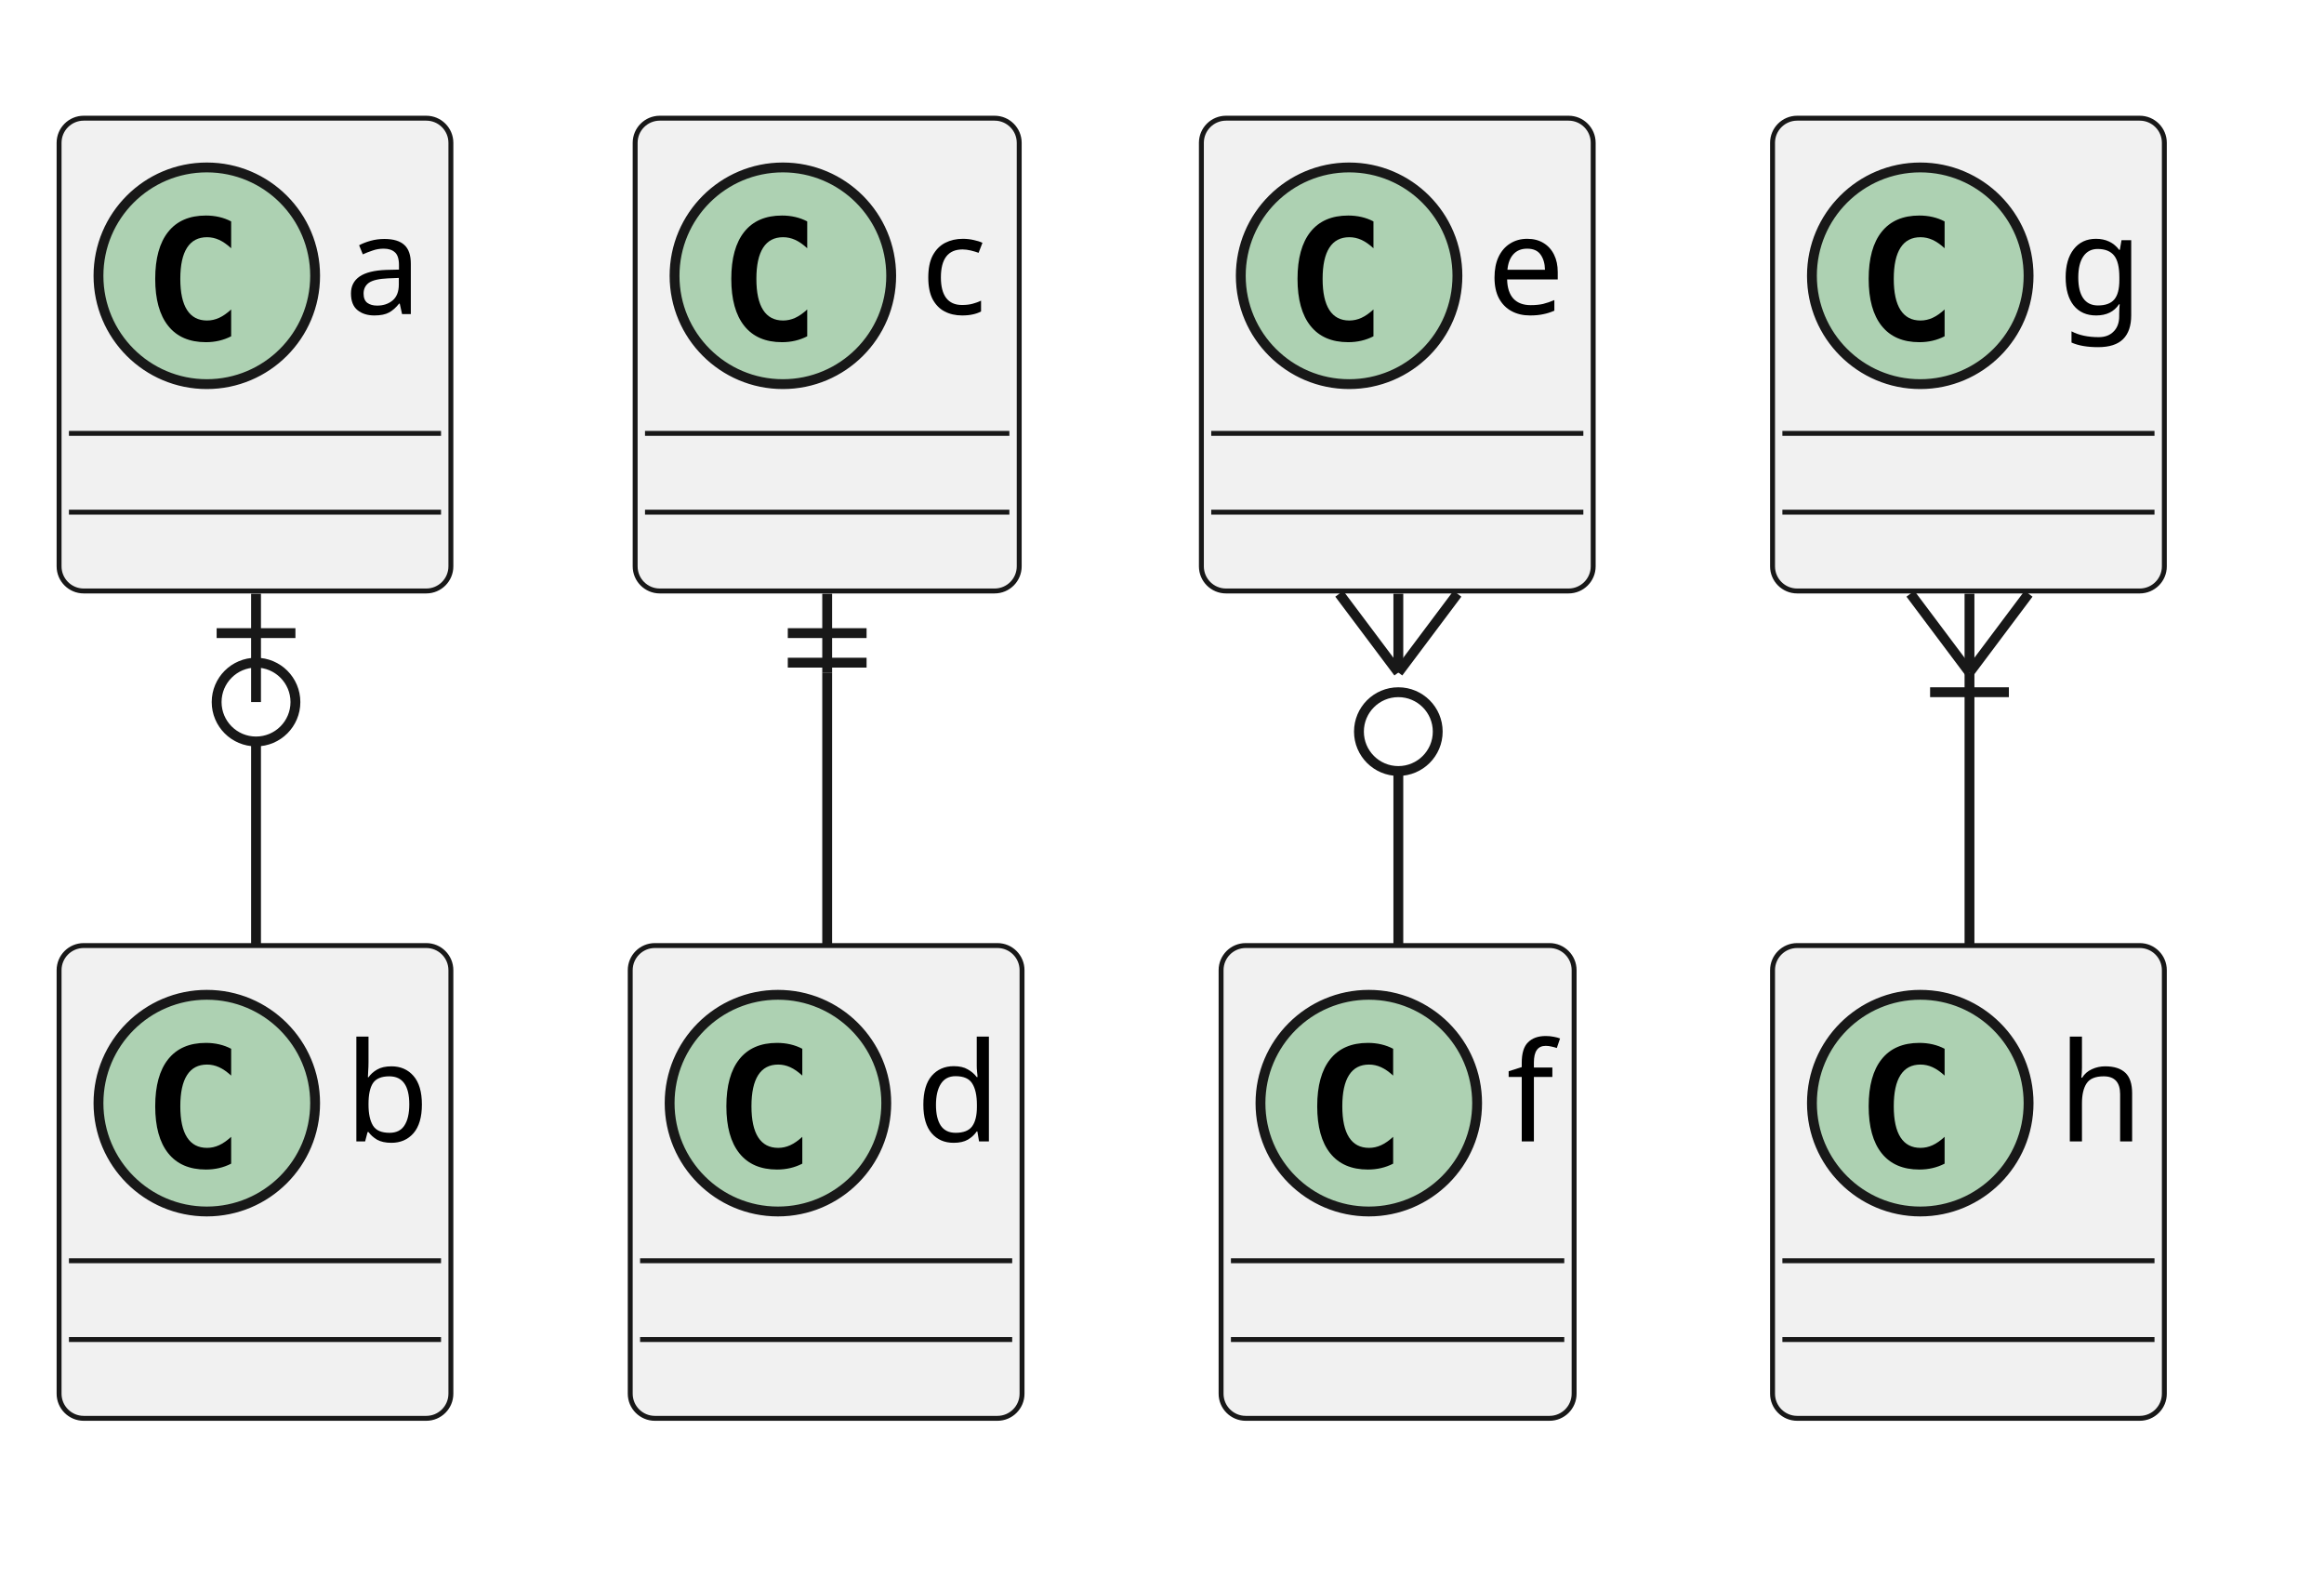
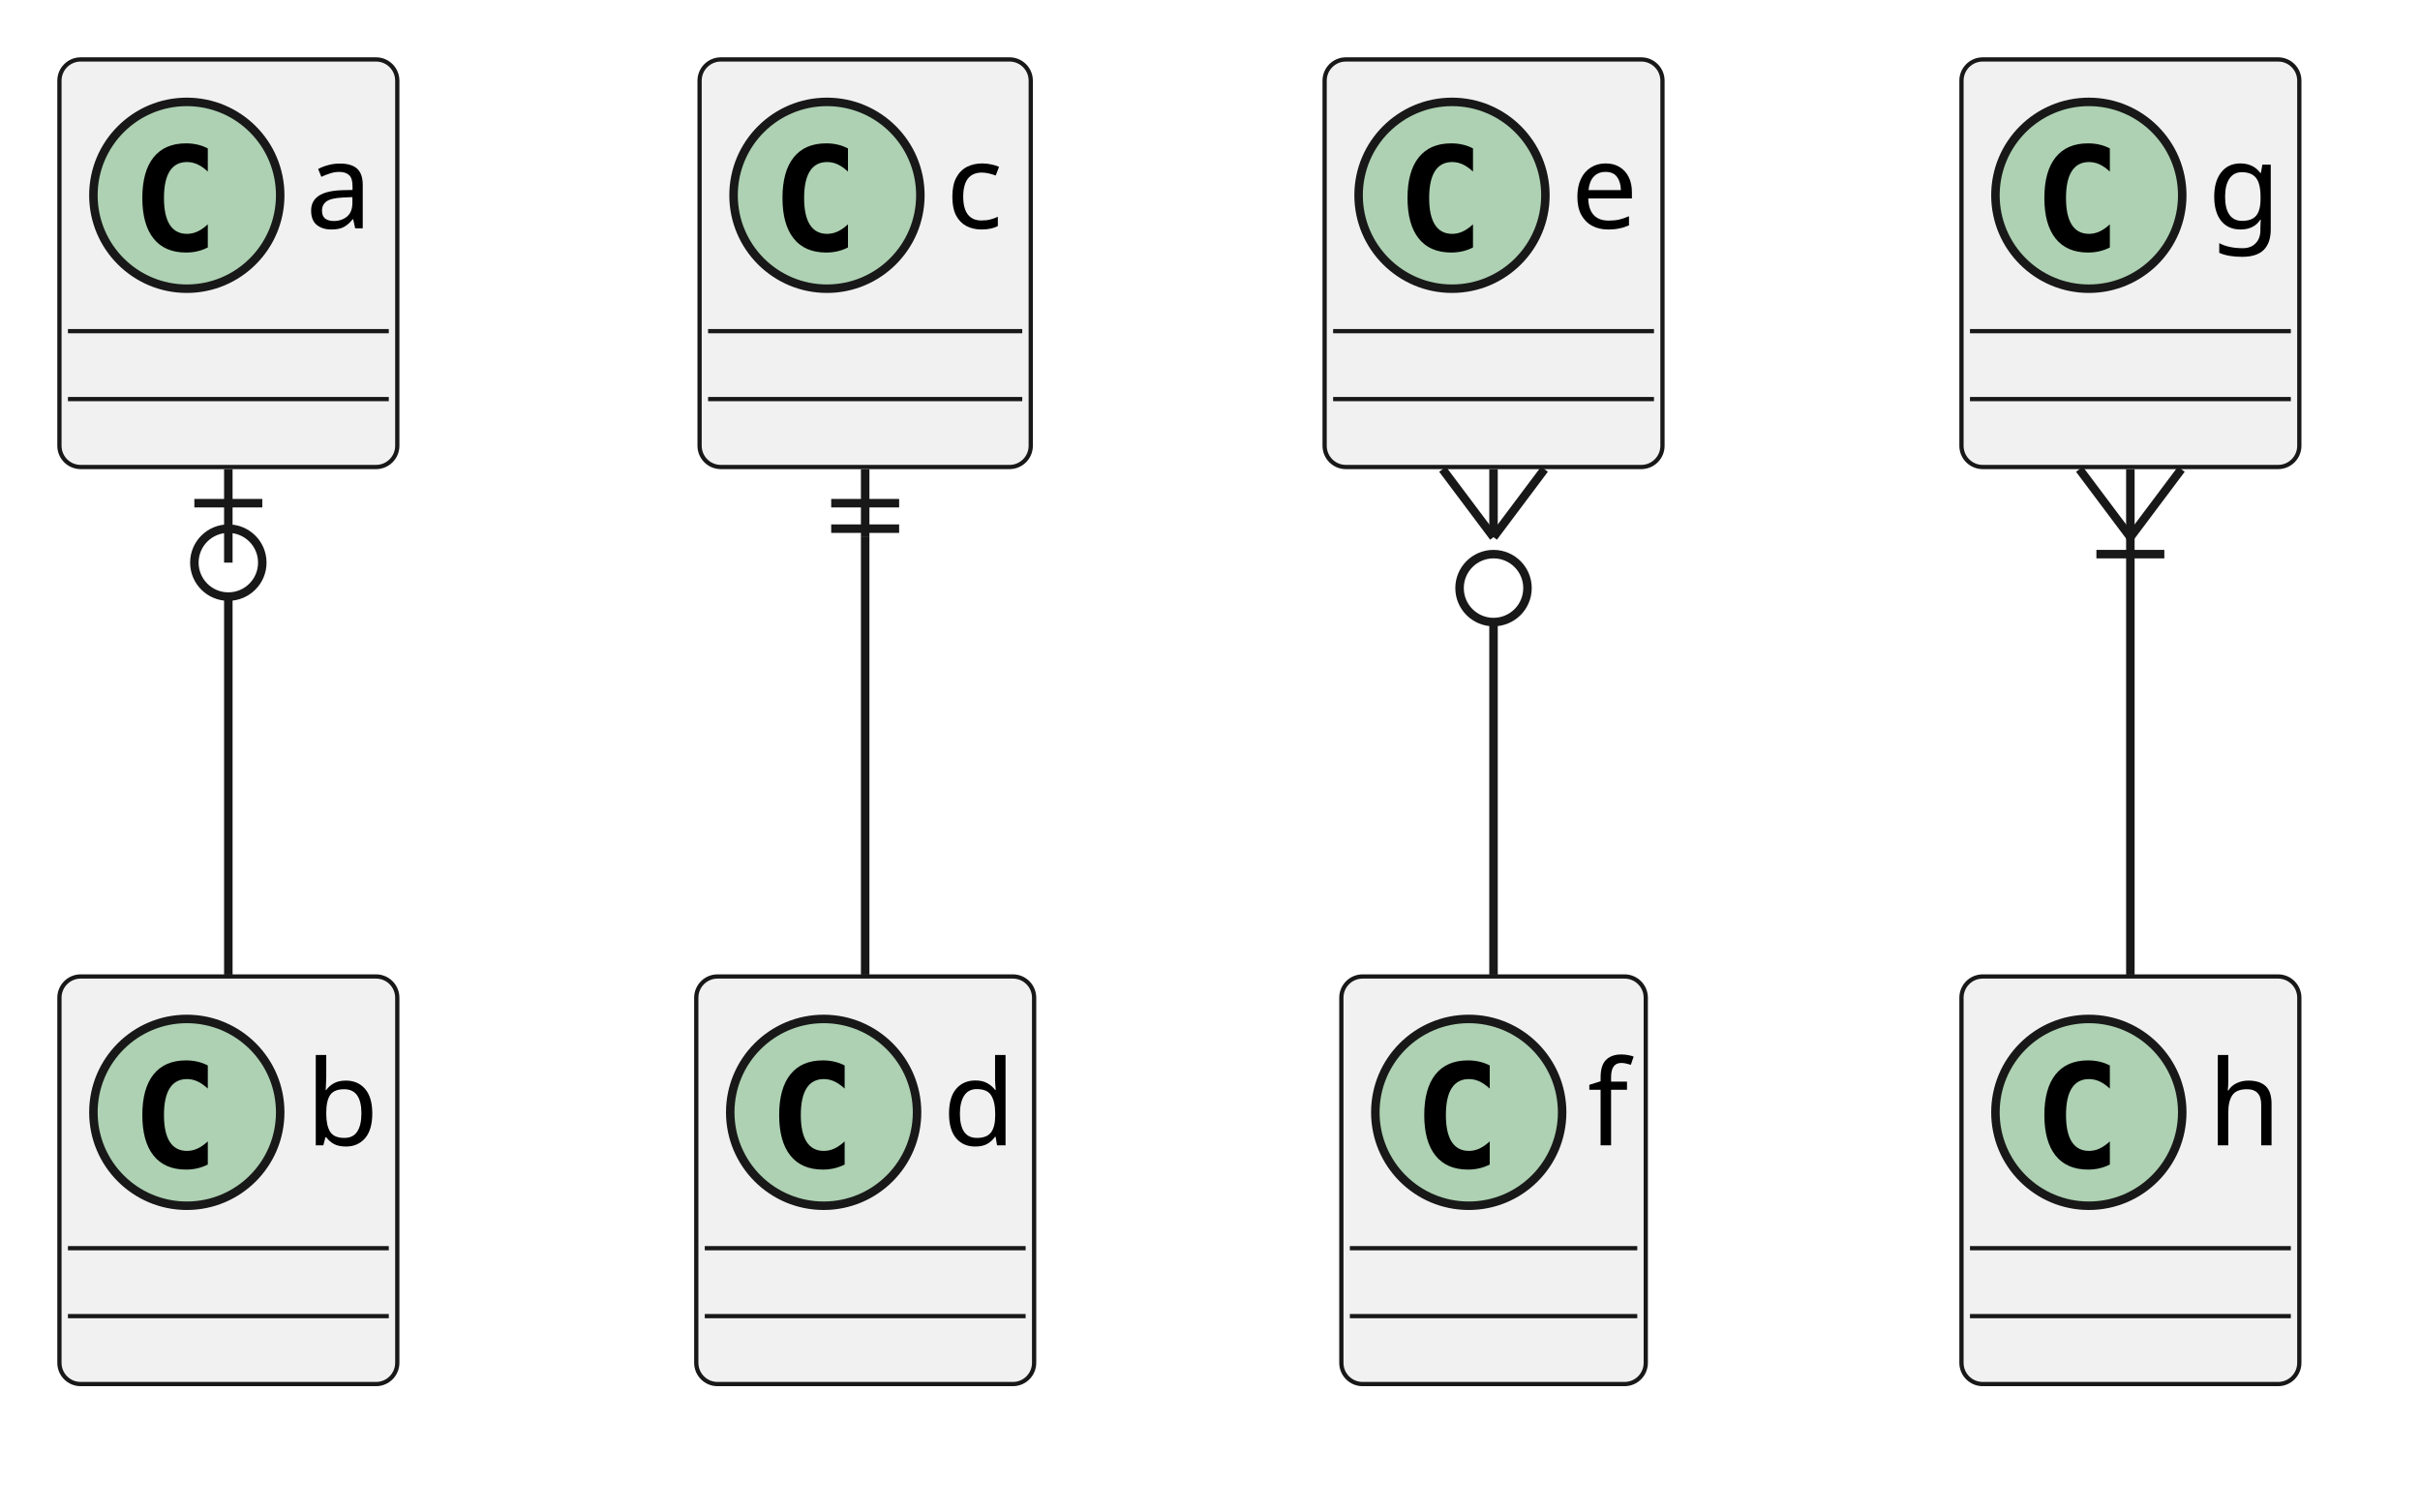
- <svg xmlns="http://www.w3.org/2000/svg" version="1.1" data-diagram-type="CLASS" style="width:236px;height:160px;background:#FFFFFF;" width="236px" height="160px" viewBox="0 0 236 160" zoomAndPan="magnify" preserveAspectRatio="none" contentStyleType="text/css">
+ <svg xmlns="http://www.w3.org/2000/svg" version="1.1" data-diagram-type="CLASS" style="width:285px;height:178px;background:#FFFFFF;" width="285px" height="178px" viewBox="0 0 285 178" zoomAndPan="magnify" preserveAspectRatio="none" contentStyleType="text/css">
  <defs />
  <g font-family="sans-serif" lengthAdjust="spacing">
-     <g class="entity" data-qualified-name="a" id="ent0001" data-source-line="3">
-       <rect x="6" y="12" width="39.787" height="48" fill="#F1F1F1" style="stroke:#181818;stroke-width:0.5;" rx="2.5" ry="2.5" />
-       <ellipse cx="21" cy="28" rx="11" ry="11" fill="#ADD1B2" style="stroke:#181818;stroke-width:1;" />
-       <path d="M23.473,34.143 Q22.892,34.442 22.253,34.591 Q21.614,34.741 20.908,34.741 Q18.401,34.741 17.082,33.089 Q15.762,31.437 15.762,28.316 Q15.762,25.187 17.082,23.535 Q18.401,21.883 20.908,21.883 Q21.614,21.883 22.261,22.032 Q22.909,22.182 23.473,22.48 L23.473,25.203 Q22.842,24.622 22.249,24.352 Q21.655,24.083 21.024,24.083 Q19.68,24.083 18.995,25.149 Q18.31,26.216 18.31,28.316 Q18.31,30.408 18.995,31.474 Q19.68,32.541 21.024,32.541 Q21.655,32.541 22.249,32.271 Q22.842,32.001 23.473,31.42 Z " fill="#000" />
-       <text x="35" y="31.889" fill="#000" font-size="14">a</text>
-       <line x1="7" y1="44" x2="44.787" y2="44" style="stroke:#181818;stroke-width:0.5;" />
-       <line x1="7" y1="52" x2="44.787" y2="52" style="stroke:#181818;stroke-width:0.5;" />
+     <g class="entity" data-qualified-name="a" id="ent0001" data-source-line="2">
+       <rect x="7" y="7" width="39.787" height="48" fill="#F1F1F1" style="stroke:#181818;stroke-width:0.5;" rx="2.5" ry="2.5" />
+       <ellipse cx="22" cy="23" rx="11" ry="11" fill="#ADD1B2" style="stroke:#181818;stroke-width:1;" />
+       <path d="M24.473,29.143 Q23.892,29.442 23.253,29.591 Q22.614,29.741 21.908,29.741 Q19.401,29.741 18.082,28.089 Q16.762,26.437 16.762,23.316 Q16.762,20.187 18.082,18.535 Q19.401,16.883 21.908,16.883 Q22.614,16.883 23.261,17.032 Q23.909,17.182 24.473,17.48 L24.473,20.203 Q23.842,19.622 23.249,19.352 Q22.655,19.083 22.024,19.083 Q20.68,19.083 19.995,20.149 Q19.31,21.216 19.31,23.316 Q19.31,25.408 19.995,26.474 Q20.68,27.541 22.024,27.541 Q22.655,27.541 23.249,27.271 Q23.842,27.001 24.473,26.42 Z " fill="#000" />
+       <text x="36" y="26.889" fill="#000" font-size="14">a</text>
+       <line x1="8" y1="39" x2="45.787" y2="39" style="stroke:#181818;stroke-width:0.5;" />
+       <line x1="8" y1="47" x2="45.787" y2="47" style="stroke:#181818;stroke-width:0.5;" />
    </g>
-     <g class="entity" data-qualified-name="b" id="ent0002" data-source-line="3">
-       <rect x="6" y="96" width="39.787" height="48" fill="#F1F1F1" style="stroke:#181818;stroke-width:0.5;" rx="2.5" ry="2.5" />
-       <ellipse cx="21" cy="112" rx="11" ry="11" fill="#ADD1B2" style="stroke:#181818;stroke-width:1;" />
-       <path d="M23.473,118.143 Q22.892,118.442 22.253,118.591 Q21.614,118.741 20.908,118.741 Q18.401,118.741 17.082,117.089 Q15.762,115.437 15.762,112.316 Q15.762,109.187 17.082,107.535 Q18.401,105.883 20.908,105.883 Q21.614,105.883 22.261,106.032 Q22.909,106.182 23.473,106.48 L23.473,109.203 Q22.842,108.622 22.249,108.352 Q21.655,108.083 21.024,108.083 Q19.68,108.083 18.995,109.149 Q18.31,110.216 18.31,112.316 Q18.31,114.408 18.995,115.474 Q19.68,116.541 21.024,116.541 Q21.655,116.541 22.249,116.271 Q22.842,116.001 23.473,115.42 Z " fill="#000" />
-       <text x="35" y="115.889" fill="#000" font-size="14">b</text>
-       <line x1="7" y1="128" x2="44.787" y2="128" style="stroke:#181818;stroke-width:0.5;" />
-       <line x1="7" y1="136" x2="44.787" y2="136" style="stroke:#181818;stroke-width:0.5;" />
+     <g class="entity" data-qualified-name="b" id="ent0002" data-source-line="2">
+       <rect x="7" y="115" width="39.787" height="48" fill="#F1F1F1" style="stroke:#181818;stroke-width:0.5;" rx="2.5" ry="2.5" />
+       <ellipse cx="22" cy="131" rx="11" ry="11" fill="#ADD1B2" style="stroke:#181818;stroke-width:1;" />
+       <path d="M24.473,137.143 Q23.892,137.442 23.253,137.591 Q22.614,137.741 21.908,137.741 Q19.401,137.741 18.082,136.089 Q16.762,134.437 16.762,131.316 Q16.762,128.187 18.082,126.535 Q19.401,124.883 21.908,124.883 Q22.614,124.883 23.261,125.032 Q23.909,125.182 24.473,125.48 L24.473,128.203 Q23.842,127.622 23.249,127.352 Q22.655,127.083 22.024,127.083 Q20.68,127.083 19.995,128.149 Q19.31,129.216 19.31,131.316 Q19.31,133.408 19.995,134.474 Q20.68,135.541 22.024,135.541 Q22.655,135.541 23.249,135.271 Q23.842,135.001 24.473,134.42 Z " fill="#000" />
+       <text x="36" y="134.889" fill="#000" font-size="14">b</text>
+       <line x1="8" y1="147" x2="45.787" y2="147" style="stroke:#181818;stroke-width:0.5;" />
+       <line x1="8" y1="155" x2="45.787" y2="155" style="stroke:#181818;stroke-width:0.5;" />
    </g>
-     <g class="entity" data-qualified-name="c" id="ent0004" data-source-line="5">
-       <rect x="64.5" y="12" width="39" height="48" fill="#F1F1F1" style="stroke:#181818;stroke-width:0.5;" rx="2.5" ry="2.5" />
-       <ellipse cx="79.5" cy="28" rx="11" ry="11" fill="#ADD1B2" style="stroke:#181818;stroke-width:1;" />
-       <path d="M81.973,34.143 Q81.392,34.442 80.753,34.591 Q80.114,34.741 79.408,34.741 Q76.901,34.741 75.582,33.089 Q74.262,31.437 74.262,28.316 Q74.262,25.187 75.582,23.535 Q76.901,21.883 79.408,21.883 Q80.114,21.883 80.761,22.032 Q81.409,22.182 81.973,22.48 L81.973,25.203 Q81.342,24.622 80.749,24.352 Q80.155,24.083 79.524,24.083 Q78.18,24.083 77.495,25.149 Q76.81,26.216 76.81,28.316 Q76.81,30.408 77.495,31.474 Q78.18,32.541 79.524,32.541 Q80.155,32.541 80.749,32.271 Q81.342,32.001 81.973,31.42 Z " fill="#000" />
-       <text x="93.5" y="31.889" fill="#000" font-size="14">c</text>
-       <line x1="65.5" y1="44" x2="102.5" y2="44" style="stroke:#181818;stroke-width:0.5;" />
-       <line x1="65.5" y1="52" x2="102.5" y2="52" style="stroke:#181818;stroke-width:0.5;" />
+     <g class="entity" data-qualified-name="c" id="ent0004" data-source-line="4">
+       <rect x="82.39" y="7" width="39" height="48" fill="#F1F1F1" style="stroke:#181818;stroke-width:0.5;" rx="2.5" ry="2.5" />
+       <ellipse cx="97.39" cy="23" rx="11" ry="11" fill="#ADD1B2" style="stroke:#181818;stroke-width:1;" />
+       <path d="M99.863,29.143 Q99.282,29.442 98.643,29.591 Q98.004,29.741 97.298,29.741 Q94.791,29.741 93.472,28.089 Q92.152,26.437 92.152,23.316 Q92.152,20.187 93.472,18.535 Q94.791,16.883 97.298,16.883 Q98.004,16.883 98.651,17.032 Q99.299,17.182 99.863,17.48 L99.863,20.203 Q99.232,19.622 98.639,19.352 Q98.045,19.083 97.414,19.083 Q96.07,19.083 95.385,20.149 Q94.7,21.216 94.7,23.316 Q94.7,25.408 95.385,26.474 Q96.07,27.541 97.414,27.541 Q98.045,27.541 98.639,27.271 Q99.232,27.001 99.863,26.42 Z " fill="#000" />
+       <text x="111.39" y="26.889" fill="#000" font-size="14">c</text>
+       <line x1="83.39" y1="39" x2="120.39" y2="39" style="stroke:#181818;stroke-width:0.5;" />
+       <line x1="83.39" y1="47" x2="120.39" y2="47" style="stroke:#181818;stroke-width:0.5;" />
    </g>
-     <g class="entity" data-qualified-name="d" id="ent0005" data-source-line="5">
-       <rect x="64" y="96" width="39.787" height="48" fill="#F1F1F1" style="stroke:#181818;stroke-width:0.5;" rx="2.5" ry="2.5" />
-       <ellipse cx="79" cy="112" rx="11" ry="11" fill="#ADD1B2" style="stroke:#181818;stroke-width:1;" />
-       <path d="M81.473,118.143 Q80.892,118.442 80.253,118.591 Q79.614,118.741 78.908,118.741 Q76.401,118.741 75.082,117.089 Q73.762,115.437 73.762,112.316 Q73.762,109.187 75.082,107.535 Q76.401,105.883 78.908,105.883 Q79.614,105.883 80.261,106.032 Q80.909,106.182 81.473,106.48 L81.473,109.203 Q80.842,108.622 80.249,108.352 Q79.655,108.083 79.024,108.083 Q77.68,108.083 76.995,109.149 Q76.31,110.216 76.31,112.316 Q76.31,114.408 76.995,115.474 Q77.68,116.541 79.024,116.541 Q79.655,116.541 80.249,116.271 Q80.842,116.001 81.473,115.42 Z " fill="#000" />
-       <text x="93" y="115.889" fill="#000" font-size="14">d</text>
-       <line x1="65" y1="128" x2="102.787" y2="128" style="stroke:#181818;stroke-width:0.5;" />
-       <line x1="65" y1="136" x2="102.787" y2="136" style="stroke:#181818;stroke-width:0.5;" />
+     <g class="entity" data-qualified-name="d" id="ent0005" data-source-line="4">
+       <rect x="82" y="115" width="39.787" height="48" fill="#F1F1F1" style="stroke:#181818;stroke-width:0.5;" rx="2.5" ry="2.5" />
+       <ellipse cx="97" cy="131" rx="11" ry="11" fill="#ADD1B2" style="stroke:#181818;stroke-width:1;" />
+       <path d="M99.473,137.143 Q98.892,137.442 98.253,137.591 Q97.614,137.741 96.908,137.741 Q94.401,137.741 93.082,136.089 Q91.762,134.437 91.762,131.316 Q91.762,128.187 93.082,126.535 Q94.401,124.883 96.908,124.883 Q97.614,124.883 98.261,125.032 Q98.909,125.182 99.473,125.48 L99.473,128.203 Q98.842,127.622 98.249,127.352 Q97.655,127.083 97.024,127.083 Q95.68,127.083 94.995,128.149 Q94.31,129.216 94.31,131.316 Q94.31,133.408 94.995,134.474 Q95.68,135.541 97.024,135.541 Q97.655,135.541 98.249,135.271 Q98.842,135.001 99.473,134.42 Z " fill="#000" />
+       <text x="111" y="134.889" fill="#000" font-size="14">d</text>
+       <line x1="83" y1="147" x2="120.787" y2="147" style="stroke:#181818;stroke-width:0.5;" />
+       <line x1="83" y1="155" x2="120.787" y2="155" style="stroke:#181818;stroke-width:0.5;" />
    </g>
-     <g class="entity" data-qualified-name="e" id="ent0007" data-source-line="7">
-       <rect x="122" y="12" width="39.787" height="48" fill="#F1F1F1" style="stroke:#181818;stroke-width:0.5;" rx="2.5" ry="2.5" />
-       <ellipse cx="137" cy="28" rx="11" ry="11" fill="#ADD1B2" style="stroke:#181818;stroke-width:1;" />
-       <path d="M139.473,34.143 Q138.892,34.442 138.253,34.591 Q137.614,34.741 136.908,34.741 Q134.401,34.741 133.082,33.089 Q131.762,31.437 131.762,28.316 Q131.762,25.187 133.082,23.535 Q134.401,21.883 136.908,21.883 Q137.614,21.883 138.261,22.032 Q138.909,22.182 139.473,22.48 L139.473,25.203 Q138.842,24.622 138.249,24.352 Q137.655,24.083 137.024,24.083 Q135.68,24.083 134.995,25.149 Q134.31,26.216 134.31,28.316 Q134.31,30.408 134.995,31.474 Q135.68,32.541 137.024,32.541 Q137.655,32.541 138.249,32.271 Q138.842,32.001 139.473,31.42 Z " fill="#000" />
-       <text x="151" y="31.889" fill="#000" font-size="14">e</text>
-       <line x1="123" y1="44" x2="160.787" y2="44" style="stroke:#181818;stroke-width:0.5;" />
-       <line x1="123" y1="52" x2="160.787" y2="52" style="stroke:#181818;stroke-width:0.5;" />
+     <g class="entity" data-qualified-name="e" id="ent0007" data-source-line="6">
+       <rect x="156" y="7" width="39.787" height="48" fill="#F1F1F1" style="stroke:#181818;stroke-width:0.5;" rx="2.5" ry="2.5" />
+       <ellipse cx="171" cy="23" rx="11" ry="11" fill="#ADD1B2" style="stroke:#181818;stroke-width:1;" />
+       <path d="M173.473,29.143 Q172.892,29.442 172.253,29.591 Q171.614,29.741 170.908,29.741 Q168.401,29.741 167.082,28.089 Q165.762,26.437 165.762,23.316 Q165.762,20.187 167.082,18.535 Q168.401,16.883 170.908,16.883 Q171.614,16.883 172.261,17.032 Q172.909,17.182 173.473,17.48 L173.473,20.203 Q172.842,19.622 172.249,19.352 Q171.655,19.083 171.024,19.083 Q169.68,19.083 168.995,20.149 Q168.31,21.216 168.31,23.316 Q168.31,25.408 168.995,26.474 Q169.68,27.541 171.024,27.541 Q171.655,27.541 172.249,27.271 Q172.842,27.001 173.473,26.42 Z " fill="#000" />
+       <text x="185" y="26.889" fill="#000" font-size="14">e</text>
+       <line x1="157" y1="39" x2="194.787" y2="39" style="stroke:#181818;stroke-width:0.5;" />
+       <line x1="157" y1="47" x2="194.787" y2="47" style="stroke:#181818;stroke-width:0.5;" />
    </g>
-     <g class="entity" data-qualified-name="f" id="ent0008" data-source-line="7">
-       <rect x="124" y="96" width="35.85" height="48" fill="#F1F1F1" style="stroke:#181818;stroke-width:0.5;" rx="2.5" ry="2.5" />
-       <ellipse cx="139" cy="112" rx="11" ry="11" fill="#ADD1B2" style="stroke:#181818;stroke-width:1;" />
-       <path d="M141.473,118.143 Q140.892,118.442 140.253,118.591 Q139.614,118.741 138.908,118.741 Q136.401,118.741 135.082,117.089 Q133.762,115.437 133.762,112.316 Q133.762,109.187 135.082,107.535 Q136.401,105.883 138.908,105.883 Q139.614,105.883 140.261,106.032 Q140.909,106.182 141.473,106.48 L141.473,109.203 Q140.842,108.622 140.249,108.352 Q139.655,108.083 139.024,108.083 Q137.68,108.083 136.995,109.149 Q136.31,110.216 136.31,112.316 Q136.31,114.408 136.995,115.474 Q137.68,116.541 139.024,116.541 Q139.655,116.541 140.249,116.271 Q140.842,116.001 141.473,115.42 Z " fill="#000" />
-       <text x="153" y="115.889" fill="#000" font-size="14">f</text>
-       <line x1="125" y1="128" x2="158.85" y2="128" style="stroke:#181818;stroke-width:0.5;" />
-       <line x1="125" y1="136" x2="158.85" y2="136" style="stroke:#181818;stroke-width:0.5;" />
+     <g class="entity" data-qualified-name="f" id="ent0008" data-source-line="6">
+       <rect x="157.97" y="115" width="35.85" height="48" fill="#F1F1F1" style="stroke:#181818;stroke-width:0.5;" rx="2.5" ry="2.5" />
+       <ellipse cx="172.97" cy="131" rx="11" ry="11" fill="#ADD1B2" style="stroke:#181818;stroke-width:1;" />
+       <path d="M175.443,137.143 Q174.862,137.442 174.223,137.591 Q173.584,137.741 172.878,137.741 Q170.371,137.741 169.052,136.089 Q167.732,134.437 167.732,131.316 Q167.732,128.187 169.052,126.535 Q170.371,124.883 172.878,124.883 Q173.584,124.883 174.231,125.032 Q174.879,125.182 175.443,125.48 L175.443,128.203 Q174.812,127.622 174.219,127.352 Q173.625,127.083 172.994,127.083 Q171.65,127.083 170.965,128.149 Q170.28,129.216 170.28,131.316 Q170.28,133.408 170.965,134.474 Q171.65,135.541 172.994,135.541 Q173.625,135.541 174.219,135.271 Q174.812,135.001 175.443,134.42 Z " fill="#000" />
+       <text x="186.97" y="134.889" fill="#000" font-size="14">f</text>
+       <line x1="158.97" y1="147" x2="192.82" y2="147" style="stroke:#181818;stroke-width:0.5;" />
+       <line x1="158.97" y1="155" x2="192.82" y2="155" style="stroke:#181818;stroke-width:0.5;" />
    </g>
-     <g class="entity" data-qualified-name="g" id="ent0010" data-source-line="9">
-       <rect x="180" y="12" width="39.787" height="48" fill="#F1F1F1" style="stroke:#181818;stroke-width:0.5;" rx="2.5" ry="2.5" />
-       <ellipse cx="195" cy="28" rx="11" ry="11" fill="#ADD1B2" style="stroke:#181818;stroke-width:1;" />
-       <path d="M197.473,34.143 Q196.892,34.442 196.253,34.591 Q195.614,34.741 194.908,34.741 Q192.401,34.741 191.082,33.089 Q189.762,31.437 189.762,28.316 Q189.762,25.187 191.082,23.535 Q192.401,21.883 194.908,21.883 Q195.614,21.883 196.261,22.032 Q196.909,22.182 197.473,22.48 L197.473,25.203 Q196.842,24.622 196.249,24.352 Q195.655,24.083 195.024,24.083 Q193.68,24.083 192.995,25.149 Q192.31,26.216 192.31,28.316 Q192.31,30.408 192.995,31.474 Q193.68,32.541 195.024,32.541 Q195.655,32.541 196.249,32.271 Q196.842,32.001 197.473,31.42 Z " fill="#000" />
-       <text x="209" y="31.889" fill="#000" font-size="14">g</text>
-       <line x1="181" y1="44" x2="218.787" y2="44" style="stroke:#181818;stroke-width:0.5;" />
-       <line x1="181" y1="52" x2="218.787" y2="52" style="stroke:#181818;stroke-width:0.5;" />
+     <g class="entity" data-qualified-name="g" id="ent0010" data-source-line="8">
+       <rect x="231" y="7" width="39.787" height="48" fill="#F1F1F1" style="stroke:#181818;stroke-width:0.5;" rx="2.5" ry="2.5" />
+       <ellipse cx="246" cy="23" rx="11" ry="11" fill="#ADD1B2" style="stroke:#181818;stroke-width:1;" />
+       <path d="M248.473,29.143 Q247.892,29.442 247.253,29.591 Q246.614,29.741 245.908,29.741 Q243.401,29.741 242.082,28.089 Q240.762,26.437 240.762,23.316 Q240.762,20.187 242.082,18.535 Q243.401,16.883 245.908,16.883 Q246.614,16.883 247.261,17.032 Q247.909,17.182 248.473,17.48 L248.473,20.203 Q247.842,19.622 247.249,19.352 Q246.655,19.083 246.024,19.083 Q244.68,19.083 243.995,20.149 Q243.31,21.216 243.31,23.316 Q243.31,25.408 243.995,26.474 Q244.68,27.541 246.024,27.541 Q246.655,27.541 247.249,27.271 Q247.842,27.001 248.473,26.42 Z " fill="#000" />
+       <text x="260" y="26.889" fill="#000" font-size="14">g</text>
+       <line x1="232" y1="39" x2="269.787" y2="39" style="stroke:#181818;stroke-width:0.5;" />
+       <line x1="232" y1="47" x2="269.787" y2="47" style="stroke:#181818;stroke-width:0.5;" />
    </g>
-     <g class="entity" data-qualified-name="h" id="ent0011" data-source-line="9">
-       <rect x="180" y="96" width="39.787" height="48" fill="#F1F1F1" style="stroke:#181818;stroke-width:0.5;" rx="2.5" ry="2.5" />
-       <ellipse cx="195" cy="112" rx="11" ry="11" fill="#ADD1B2" style="stroke:#181818;stroke-width:1;" />
-       <path d="M197.473,118.143 Q196.892,118.442 196.253,118.591 Q195.614,118.741 194.908,118.741 Q192.401,118.741 191.082,117.089 Q189.762,115.437 189.762,112.316 Q189.762,109.187 191.082,107.535 Q192.401,105.883 194.908,105.883 Q195.614,105.883 196.261,106.032 Q196.909,106.182 197.473,106.48 L197.473,109.203 Q196.842,108.622 196.249,108.352 Q195.655,108.083 195.024,108.083 Q193.68,108.083 192.995,109.149 Q192.31,110.216 192.31,112.316 Q192.31,114.408 192.995,115.474 Q193.68,116.541 195.024,116.541 Q195.655,116.541 196.249,116.271 Q196.842,116.001 197.473,115.42 Z " fill="#000" />
-       <text x="209" y="115.889" fill="#000" font-size="14">h</text>
-       <line x1="181" y1="128" x2="218.787" y2="128" style="stroke:#181818;stroke-width:0.5;" />
-       <line x1="181" y1="136" x2="218.787" y2="136" style="stroke:#181818;stroke-width:0.5;" />
+     <g class="entity" data-qualified-name="h" id="ent0011" data-source-line="8">
+       <rect x="231" y="115" width="39.787" height="48" fill="#F1F1F1" style="stroke:#181818;stroke-width:0.5;" rx="2.5" ry="2.5" />
+       <ellipse cx="246" cy="131" rx="11" ry="11" fill="#ADD1B2" style="stroke:#181818;stroke-width:1;" />
+       <path d="M248.473,137.143 Q247.892,137.442 247.253,137.591 Q246.614,137.741 245.908,137.741 Q243.401,137.741 242.082,136.089 Q240.762,134.437 240.762,131.316 Q240.762,128.187 242.082,126.535 Q243.401,124.883 245.908,124.883 Q246.614,124.883 247.261,125.032 Q247.909,125.182 248.473,125.48 L248.473,128.203 Q247.842,127.622 247.249,127.352 Q246.655,127.083 246.024,127.083 Q244.68,127.083 243.995,128.149 Q243.31,129.216 243.31,131.316 Q243.31,133.408 243.995,134.474 Q244.68,135.541 246.024,135.541 Q246.655,135.541 247.249,135.271 Q247.842,135.001 248.473,134.42 Z " fill="#000" />
+       <text x="260" y="134.889" fill="#000" font-size="14">h</text>
+       <line x1="232" y1="147" x2="269.787" y2="147" style="stroke:#181818;stroke-width:0.5;" />
+       <line x1="232" y1="155" x2="269.787" y2="155" style="stroke:#181818;stroke-width:0.5;" />
    </g>
-     <g class="link" data-entity-1="ent0001" data-entity-2="ent0002" id="lnk3" data-link-type="association">
-       <line x1="26" y1="71.279" x2="26" y2="60.279" style="stroke:#181818;stroke-width:1;" />
-       <ellipse cx="26" cy="71.279" rx="4" ry="4" fill="none" style="stroke:#181818;stroke-width:1;" />
-       <line x1="22" y1="64.279" x2="30" y2="64.279" style="stroke:#181818;stroke-width:1;" />
-       <path d="M26,75.279 C26,86.453 26,84.802 26,95.947" style="stroke:#181818;stroke-width:1;" fill="none" />
+     <g class="link" data-entity-1="ent0001" data-entity-2="ent0002" id="lnk3" data-source-line="2" data-link-type="association">
+       <path d="M26.89,70.26 C26.89,87.94 26.89,97.13 26.89,114.79" style="stroke:#181818;stroke-width:1;" fill="none" id="a-backto-b" codeLine="2" />
+       <line x1="26.89" y1="66.26" x2="26.89" y2="55.26" style="stroke:#181818;stroke-width:1;" />
+       <ellipse cx="26.89" cy="66.26" rx="4" ry="4" fill="none" style="stroke:#181818;stroke-width:1;" />
+       <line x1="22.89" y1="59.26" x2="30.89" y2="59.26" style="stroke:#181818;stroke-width:1;" />
    </g>
-     <g class="link" data-entity-1="ent0004" data-entity-2="ent0005" id="lnk6" data-link-type="association">
-       <line x1="80" y1="64.279" x2="88" y2="64.279" style="stroke:#181818;stroke-width:1;" />
-       <line x1="80" y1="67.279" x2="88" y2="67.279" style="stroke:#181818;stroke-width:1;" />
-       <line x1="84" y1="68.279" x2="84" y2="60.279" style="stroke:#181818;stroke-width:1;" />
-       <path d="M84,68.279 C84,79.453 84,84.802 84,95.947" style="stroke:#181818;stroke-width:1;" fill="none" />
+     <g class="link" data-entity-1="ent0004" data-entity-2="ent0005" id="lnk6" data-source-line="4" data-link-type="association">
+       <path d="M101.89,63.26 C101.89,80.94 101.89,97.13 101.89,114.79" style="stroke:#181818;stroke-width:1;" fill="none" id="c-backto-d" codeLine="4" />
+       <line x1="97.89" y1="59.26" x2="105.89" y2="59.26" style="stroke:#181818;stroke-width:1;" />
+       <line x1="97.89" y1="62.26" x2="105.89" y2="62.26" style="stroke:#181818;stroke-width:1;" />
+       <line x1="101.89" y1="63.26" x2="101.89" y2="55.26" style="stroke:#181818;stroke-width:1;" />
    </g>
-     <g class="link" data-entity-1="ent0007" data-entity-2="ent0008" id="lnk9" data-link-type="crowfoot">
-       <line x1="142" y1="68.279" x2="136" y2="60.279" style="stroke:#181818;stroke-width:1;" />
-       <line x1="142" y1="68.279" x2="148" y2="60.279" style="stroke:#181818;stroke-width:1;" />
-       <line x1="142" y1="68.279" x2="142" y2="60.279" style="stroke:#181818;stroke-width:1;" />
-       <ellipse cx="142" cy="74.279" rx="4" ry="4" fill="none" style="stroke:#181818;stroke-width:1;" />
-       <path d="M142,78.279 C142,89.453 142,84.802 142,95.947" style="stroke:#181818;stroke-width:1;" fill="none" />
+     <g class="link" data-entity-1="ent0007" data-entity-2="ent0008" id="lnk9" data-source-line="6" data-link-type="crowfoot">
+       <path d="M175.89,73.26 C175.89,90.94 175.89,97.13 175.89,114.79" style="stroke:#181818;stroke-width:1;" fill="none" id="e-backto-f" codeLine="6" />
+       <line x1="175.89" y1="63.26" x2="169.89" y2="55.26" style="stroke:#181818;stroke-width:1;" />
+       <line x1="175.89" y1="63.26" x2="181.89" y2="55.26" style="stroke:#181818;stroke-width:1;" />
+       <line x1="175.89" y1="63.26" x2="175.89" y2="55.26" style="stroke:#181818;stroke-width:1;" />
+       <ellipse cx="175.89" cy="69.26" rx="4" ry="4" fill="none" style="stroke:#181818;stroke-width:1;" />
    </g>
-     <g class="link" data-entity-1="ent0010" data-entity-2="ent0011" id="lnk12" data-link-type="crowfoot">
-       <line x1="200" y1="68.279" x2="194" y2="60.279" style="stroke:#181818;stroke-width:1;" />
-       <line x1="200" y1="68.279" x2="206" y2="60.279" style="stroke:#181818;stroke-width:1;" />
-       <line x1="200" y1="68.279" x2="200" y2="60.279" style="stroke:#181818;stroke-width:1;" />
-       <line x1="196" y1="70.279" x2="204" y2="70.279" style="stroke:#181818;stroke-width:1;" />
-       <path d="M200,68.279 C200,79.453 200,84.802 200,95.947" style="stroke:#181818;stroke-width:1;" fill="none" />
+     <g class="link" data-entity-1="ent0010" data-entity-2="ent0011" id="lnk12" data-source-line="8" data-link-type="crowfoot">
+       <path d="M250.89,63.26 C250.89,80.94 250.89,97.13 250.89,114.79" style="stroke:#181818;stroke-width:1;" fill="none" id="g-backto-h" codeLine="8" />
+       <line x1="250.89" y1="63.26" x2="244.89" y2="55.26" style="stroke:#181818;stroke-width:1;" />
+       <line x1="250.89" y1="63.26" x2="256.89" y2="55.26" style="stroke:#181818;stroke-width:1;" />
+       <line x1="250.89" y1="63.26" x2="250.89" y2="55.26" style="stroke:#181818;stroke-width:1;" />
+       <line x1="246.89" y1="65.26" x2="254.89" y2="65.26" style="stroke:#181818;stroke-width:1;" />
    </g>
  </g>
</svg>
